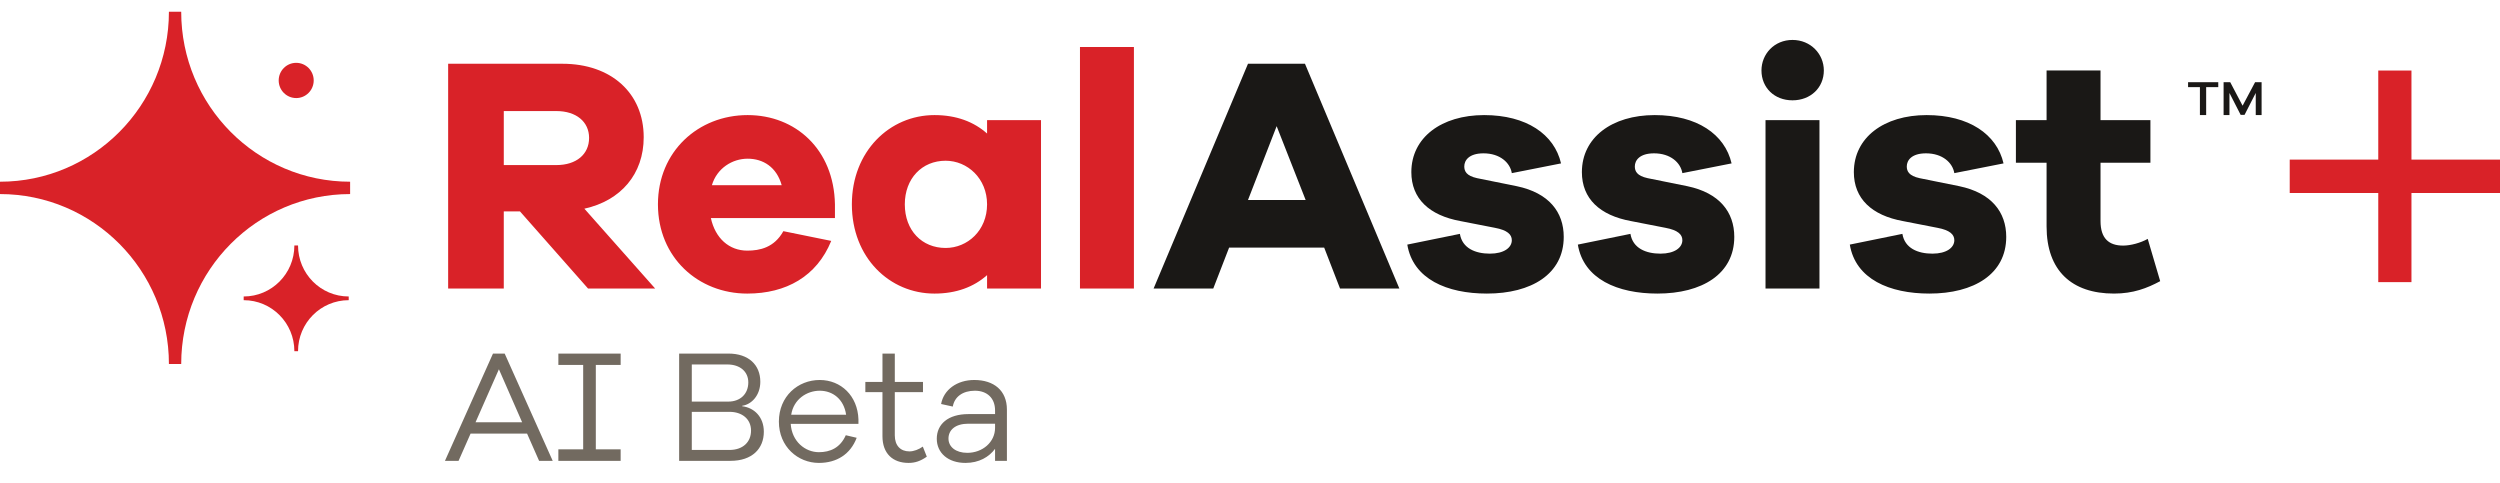
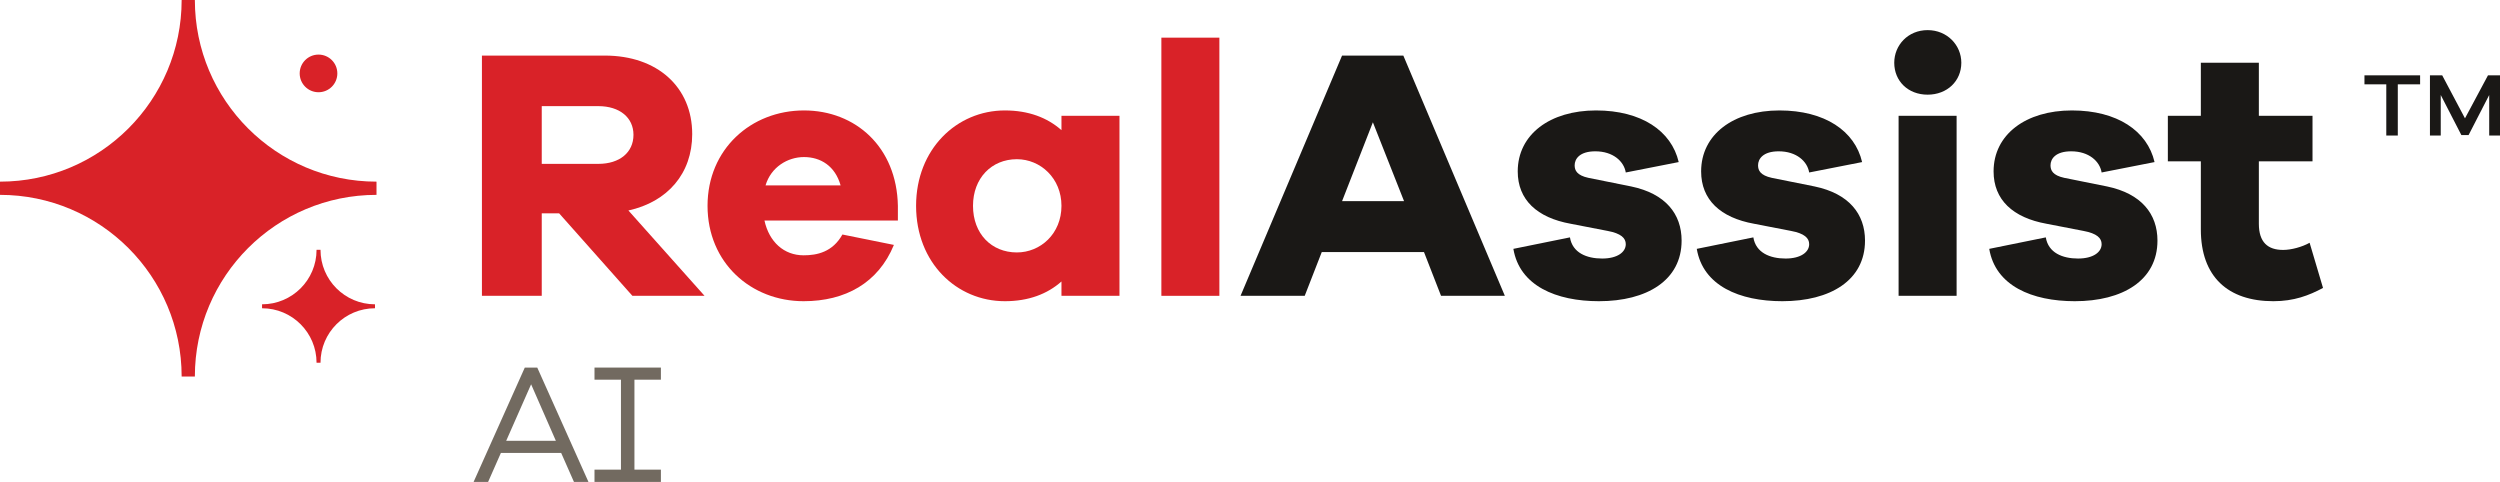
- <svg xmlns="http://www.w3.org/2000/svg" width="233" height="45" fill="none" viewBox="0 0 233 45">
-   <path fill="#D92228" d="M61.06 26.892h-6.253L48.46 19.7h-1.508v7.192h-5.185V5.942H52.42c4.557 0 7.573 2.752 7.573 6.848 0 3.44-2.136 5.91-5.53 6.66l6.598 7.442ZM46.953 15.385h4.902c1.854 0 3.048-1 3.048-2.532 0-1.501-1.194-2.502-3.048-2.502h-4.902v5.034Zm30.864 3.659v1.282H66.254c.408 1.876 1.697 3.033 3.393 3.033 1.163 0 2.514-.282 3.362-1.814l4.462.907c-1.35 3.314-4.21 4.91-7.824 4.91-4.556 0-8.327-3.346-8.327-8.318 0-4.94 3.771-8.318 8.359-8.318 4.462 0 8.044 3.19 8.138 8.318ZM69.68 14.79c-1.414 0-2.86.876-3.331 2.47h6.504c-.47-1.688-1.728-2.47-3.173-2.47Zm27.342-3.595v15.697h-5.027v-1.25c-1.226 1.094-2.86 1.72-4.902 1.72-4.18 0-7.699-3.346-7.699-8.318 0-4.94 3.52-8.318 7.699-8.318 2.042 0 3.676.626 4.902 1.72v-1.25h5.027ZM88.13 23.11c2.042 0 3.865-1.626 3.865-4.065 0-2.408-1.823-4.065-3.865-4.065-2.2 0-3.802 1.657-3.802 4.065 0 2.439 1.602 4.065 3.802 4.065Zm17.551 3.782h-5.028V4.38h5.028v22.513Z" />
-   <path fill="#1A1816" d="M130.421 26.892h-5.53l-1.477-3.815h-8.861l-1.477 3.815h-5.561l8.798-20.95h5.31l8.798 20.95Zm-8.735-8.255-2.702-6.879-2.671 6.88h5.373Zm9.474 4.159 4.902-1c.22 1.344 1.445 1.844 2.797 1.844 1.319 0 2.042-.563 2.042-1.25 0-.532-.408-.939-1.571-1.157l-3.205-.626c-2.922-.531-4.588-2.095-4.588-4.565 0-3.22 2.797-5.316 6.787-5.316 3.928 0 6.536 1.783 7.165 4.503l-4.588.907c-.157-.97-1.1-1.845-2.639-1.845-1.352 0-1.791.657-1.791 1.22 0 .437.188.875 1.194 1.094l3.707.75c2.985.626 4.368 2.408 4.368 4.722 0 3.47-3.016 5.284-7.164 5.284-3.708 0-6.882-1.344-7.416-4.565Zm15.895 0 4.902-1c.22 1.344 1.446 1.844 2.797 1.844 1.319 0 2.042-.563 2.042-1.25 0-.532-.408-.939-1.571-1.157l-3.205-.626c-2.922-.531-4.588-2.095-4.588-4.565 0-3.22 2.797-5.316 6.788-5.316 3.927 0 6.535 1.783 7.164 4.503l-4.588.907c-.157-.97-1.1-1.845-2.639-1.845-1.351 0-1.791.657-1.791 1.22 0 .437.188.875 1.194 1.094l3.708.75c2.985.626 4.367 2.408 4.367 4.722 0 3.47-3.016 5.284-7.164 5.284-3.708 0-6.881-1.344-7.416-4.565ZM167.06 3.722c1.697 0 2.922 1.313 2.922 2.846 0 1.594-1.225 2.782-2.922 2.782s-2.891-1.188-2.891-2.782c0-1.533 1.194-2.846 2.891-2.846Zm2.514 23.17h-5.028V11.195h5.028v15.697Zm2.828-4.096 4.901-1c.22 1.344 1.446 1.844 2.797 1.844 1.32 0 2.043-.563 2.043-1.25 0-.532-.409-.939-1.572-1.157l-3.205-.626c-2.922-.531-4.587-2.095-4.587-4.565 0-3.22 2.796-5.316 6.787-5.316 3.928 0 6.536 1.783 7.164 4.503l-4.587.907c-.158-.97-1.1-1.845-2.64-1.845-1.351 0-1.791.657-1.791 1.22 0 .437.188.875 1.194 1.094l3.708.75c2.985.626 4.367 2.408 4.367 4.722 0 3.47-3.016 5.284-7.164 5.284-3.708 0-6.881-1.344-7.415-4.565Zm27.766-.532 1.162 3.94c-1.225.657-2.513 1.157-4.305 1.157-3.927 0-6.284-2.126-6.284-6.253v-5.942h-2.859v-3.97h2.859V6.567h5.028v4.627h4.65v3.971h-4.65v5.441c0 1.626.785 2.283 2.105 2.283.691 0 1.634-.25 2.294-.626Zm6.574-14.141h-1.128v2.603h-.582V8.123h-1.104v-.46h2.814v.46Zm4.039 2.603h-.546V8.664l-1.043 2.04h-.364l-1.043-2.04v2.062h-.546V7.662h.619l1.152 2.189 1.164-2.189h.607v3.064Z" />
-   <path fill="#D92228" d="M16.888 1.096h-1.145c0 8.745-7.052 15.84-15.743 15.84v1.151c8.691 0 15.743 7.096 15.743 15.84h1.145c0-8.744 7.051-15.84 15.743-15.84v-1.151c-8.692 0-15.743-7.095-15.743-15.84ZM27.606 9.14c.9 0 1.631-.736 1.631-1.642 0-.907-.73-1.642-1.631-1.642s-1.632.735-1.632 1.642c0 .906.73 1.641 1.632 1.641Z" />
-   <path fill="#D92228" d="M27.777 22.88h-.342c0 2.634-2.122 4.752-4.724 4.752v.345c2.619 0 4.724 2.135 4.724 4.752h.342c0-2.634 2.122-4.752 4.723-4.752v-.345c-2.618 0-4.723-2.135-4.723-4.752Zm196.971-8.004H233v3.114h-8.252v8.302h-3.094V17.99h-8.252v-3.113h8.252V6.573h3.094v8.303Z" />
-   <path fill="#726A60" d="M90.8 35.415c1.835 0 3.044.985 3.044 2.76v4.775H92.74v-1.119c-.567.761-1.492 1.313-2.76 1.313-1.612 0-2.672-.925-2.672-2.253 0-1.343 1.03-2.298 2.955-2.298h2.477v-.343c0-1.149-.746-1.835-1.88-1.835-1.12 0-1.895.552-2.06 1.477l-1.089-.239c.24-1.328 1.478-2.238 3.09-2.238Zm-.656 6.79c1.432 0 2.596-1 2.596-2.328v-.388h-2.492c-1.209 0-1.85.582-1.85 1.387 0 .776.686 1.328 1.746 1.328Zm-4.138-.583.373.94c-.597.418-1.105.582-1.701.582-1.463 0-2.433-.865-2.433-2.491v-4.104H80.65v-.955h1.596v-2.64h1.15v2.64h2.626v.955h-2.627v4.029c0 .955.537 1.492 1.358 1.492.418 0 .88-.18 1.254-.448Zm-5.999-2.536v.418h-6.312c.105 1.656 1.358 2.64 2.627 2.64 1.044 0 1.984-.402 2.506-1.581l1.015.239c-.582 1.537-1.865 2.342-3.521 2.342-1.955 0-3.73-1.507-3.73-3.85 0-2.357 1.775-3.879 3.804-3.879 1.985 0 3.537 1.477 3.611 3.67Zm-3.61-2.671c-1.195 0-2.433.79-2.657 2.238h5.118c-.209-1.447-1.238-2.238-2.462-2.238Zm-7.222 1.402v.045c1.119.134 2.014 1 2.014 2.373 0 1.581-1.089 2.715-3.103 2.715h-4.79v-9.997h4.596c1.88 0 2.969 1.06 2.969 2.626 0 1.269-.82 2.12-1.686 2.238Zm-4.7-3.85v3.462h3.402c1.119 0 1.865-.716 1.865-1.79 0-1-.761-1.671-1.955-1.671h-3.312Zm0 7.969h3.506c1.254 0 2.015-.731 2.015-1.806 0-1.074-.836-1.746-2-1.746h-3.521v3.552Zm-8.945-7.923v7.863h2.314v1.074h-5.805v-1.074h2.313v-7.863H52.04v-1.06h5.805v1.06H55.53Zm-4.018 8.937h-1.269l-1.119-2.536h-5.267l-1.119 2.536H41.47l4.476-9.997h1.09l4.476 9.997Zm-2.85-3.596-2.164-4.939-2.178 4.94h4.342Z" />
+ <svg xmlns="http://www.w3.org/2000/svg" width="249" height="48" viewBox="0 0 249 48" fill="none">
+   <path d="M70.172 29.464H62.986L55.692 21.25H53.958V29.464H48V5.536H60.242C65.478 5.536 68.944 8.679 68.944 13.357C68.944 17.286 66.489 20.107 62.589 20.964L70.172 29.464ZM53.958 16.321H59.592C61.722 16.321 63.094 15.179 63.094 13.429C63.094 11.714 61.722 10.571 59.592 10.571H53.958V16.321Z" fill="#D92228" />
+   <path d="M89.429 20.5V21.964H76.14C76.61 24.107 78.09 25.429 80.04 25.429C81.376 25.429 82.929 25.107 83.904 23.357L89.032 24.393C87.479 28.179 84.193 30 80.04 30C74.804 30 70.471 26.179 70.471 20.5C70.471 14.857 74.804 11 80.076 11C85.204 11 89.321 14.643 89.429 20.5ZM80.076 15.643C78.451 15.643 76.79 16.643 76.249 18.464H83.724C83.182 16.536 81.737 15.643 80.076 15.643Z" fill="#D92228" />
+   <path d="M111.5 11.536V29.464H105.722V28.036C104.314 29.286 102.436 30 100.089 30C95.286 30 91.242 26.179 91.242 20.5C91.242 14.857 95.286 11 100.089 11C102.436 11 104.314 11.714 105.722 12.964V11.536H111.5ZM101.281 25.143C103.628 25.143 105.722 23.286 105.722 20.5C105.722 17.75 103.628 15.857 101.281 15.857C98.753 15.857 96.911 17.75 96.911 20.5C96.911 23.286 98.753 25.143 101.281 25.143Z" fill="#D92228" />
+   <path d="M121.45 29.464H115.673V3.75H121.45V29.464Z" fill="#D92228" />
+   <path d="M149.883 29.464H143.528L141.83 25.107H131.647L129.95 29.464H123.558L133.669 5.536H139.772L149.883 29.464ZM139.844 20.036L136.739 12.179L133.669 20.036H139.844Z" fill="#1A1816" />
+   <path d="M150.732 24.786L156.366 23.643C156.618 25.179 158.027 25.75 159.579 25.75C161.096 25.75 161.927 25.107 161.927 24.321C161.927 23.714 161.457 23.25 160.121 23L156.438 22.286C153.079 21.679 151.166 19.893 151.166 17.071C151.166 13.393 154.379 11 158.966 11C163.479 11 166.477 13.036 167.199 16.143L161.927 17.179C161.746 16.071 160.663 15.071 158.893 15.071C157.341 15.071 156.835 15.821 156.835 16.464C156.835 16.964 157.052 17.464 158.207 17.714L162.468 18.571C165.899 19.286 167.488 21.321 167.488 23.964C167.488 27.929 164.021 30 159.254 30C154.993 30 151.346 28.464 150.732 24.786Z" fill="#1A1816" />
+   <path d="M168.999 24.786L174.633 23.643C174.885 25.179 176.294 25.75 177.846 25.75C179.363 25.75 180.194 25.107 180.194 24.321C180.194 23.714 179.724 23.25 178.388 23L174.705 22.286C171.346 21.679 169.433 19.893 169.433 17.071C169.433 13.393 172.646 11 177.233 11C181.746 11 184.744 13.036 185.466 16.143L180.194 17.179C180.013 16.071 178.93 15.071 177.16 15.071C175.608 15.071 175.102 15.821 175.102 16.464C175.102 16.964 175.319 17.464 176.474 17.714L180.735 18.571C184.166 19.286 185.755 21.321 185.755 23.964C185.755 27.929 182.288 30 177.521 30C173.26 30 169.613 28.464 168.999 24.786Z" fill="#1A1816" />
+   <path d="M191.989 3C193.939 3 195.348 4.5 195.348 6.25C195.348 8.071 193.939 9.429 191.989 9.429C190.039 9.429 188.667 8.071 188.667 6.25C188.667 4.5 190.039 3 191.989 3ZM194.878 29.464H189.1V11.536H194.878V29.464Z" fill="#1A1816" />
+   <path d="M198.128 24.786L203.761 23.643C204.014 25.179 205.422 25.75 206.975 25.75C208.492 25.75 209.322 25.107 209.322 24.321C209.322 23.714 208.853 23.25 207.517 23L203.833 22.286C200.475 21.679 198.561 19.893 198.561 17.071C198.561 13.393 201.775 11 206.361 11C210.875 11 213.872 13.036 214.594 16.143L209.322 17.179C209.142 16.071 208.058 15.071 206.289 15.071C204.736 15.071 204.231 15.821 204.231 16.464C204.231 16.964 204.447 17.464 205.603 17.714L209.864 18.571C213.294 19.286 214.883 21.321 214.883 23.964C214.883 27.929 211.417 30 206.65 30C202.389 30 198.742 28.464 198.128 24.786Z" fill="#1A1816" />
+   <path d="M230.037 24.179L231.373 28.679C229.965 29.429 228.484 30 226.426 30C221.912 30 219.204 27.571 219.204 22.857V16.071H215.918V11.536H219.204V6.25H224.982V11.536H230.326V16.071H224.982V22.286C224.982 24.143 225.884 24.893 227.401 24.893C228.196 24.893 229.279 24.607 230.037 24.179Z" fill="#1A1816" />
+   <path d="M241.043 8.402H238.821V13.5H237.674V8.402H235.5V7.5H241.043V8.402ZM249 13.5H247.925V9.462L245.87 13.455H245.153L243.098 9.462V13.5H242.023V7.5H243.242L245.512 11.786L247.805 7.5H249V13.5Z" fill="#1A1816" />
+   <path d="M19.408 0C19.194 0 18.963 0 18.75 0C18.537 0 18.306 0 18.092 0C18.092 9.988 9.988 18.092 0 18.092C0 18.306 0 18.537 0 18.75C0 18.963 0 19.194 0 19.408C9.988 19.408 18.092 27.512 18.092 37.5C18.306 37.5 18.537 37.5 18.75 37.5C18.963 37.5 19.194 37.5 19.408 37.5C19.408 27.512 27.512 19.408 37.5 19.408C37.5 19.194 37.5 18.963 37.5 18.75C37.5 18.537 37.5 18.306 37.5 18.092C27.512 18.092 19.408 9.988 19.408 0Z" fill="#D92228" />
+   <path d="M31.724 9.187C32.76 9.187 33.599 8.348 33.599 7.312C33.599 6.277 32.76 5.437 31.724 5.437C30.689 5.437 29.849 6.277 29.849 7.312C29.849 8.348 30.689 9.187 31.724 9.187Z" fill="#D92228" />
+   <path d="M31.922 24.881C31.922 24.881 31.784 24.881 31.725 24.881C31.666 24.881 31.587 24.881 31.529 24.881C31.529 27.89 29.09 30.309 26.1 30.309C26.1 30.368 26.1 30.447 26.1 30.506C26.1 30.565 26.1 30.644 26.1 30.703C29.109 30.703 31.529 33.142 31.529 36.131C31.587 36.131 31.666 36.131 31.725 36.131C31.784 36.131 31.863 36.131 31.922 36.131C31.922 33.122 34.361 30.703 37.35 30.703C37.35 30.644 37.35 30.565 37.35 30.506C37.35 30.447 37.35 30.368 37.35 30.309C34.341 30.309 31.922 27.871 31.922 24.881Z" fill="#D92228" />
+   <path d="M58.611 48H57.166L55.891 45.11H49.89L48.615 48H47.17L52.27 36.61H53.511L58.611 48ZM55.364 43.903L52.899 38.276L50.417 43.903H55.364Z" fill="#726A60" />
+   <path d="M63.19 37.817V46.776H65.825V48H59.212V46.776H61.847V37.817H59.212V36.61H65.825V37.817H63.19Z" fill="#726A60" />
</svg>
